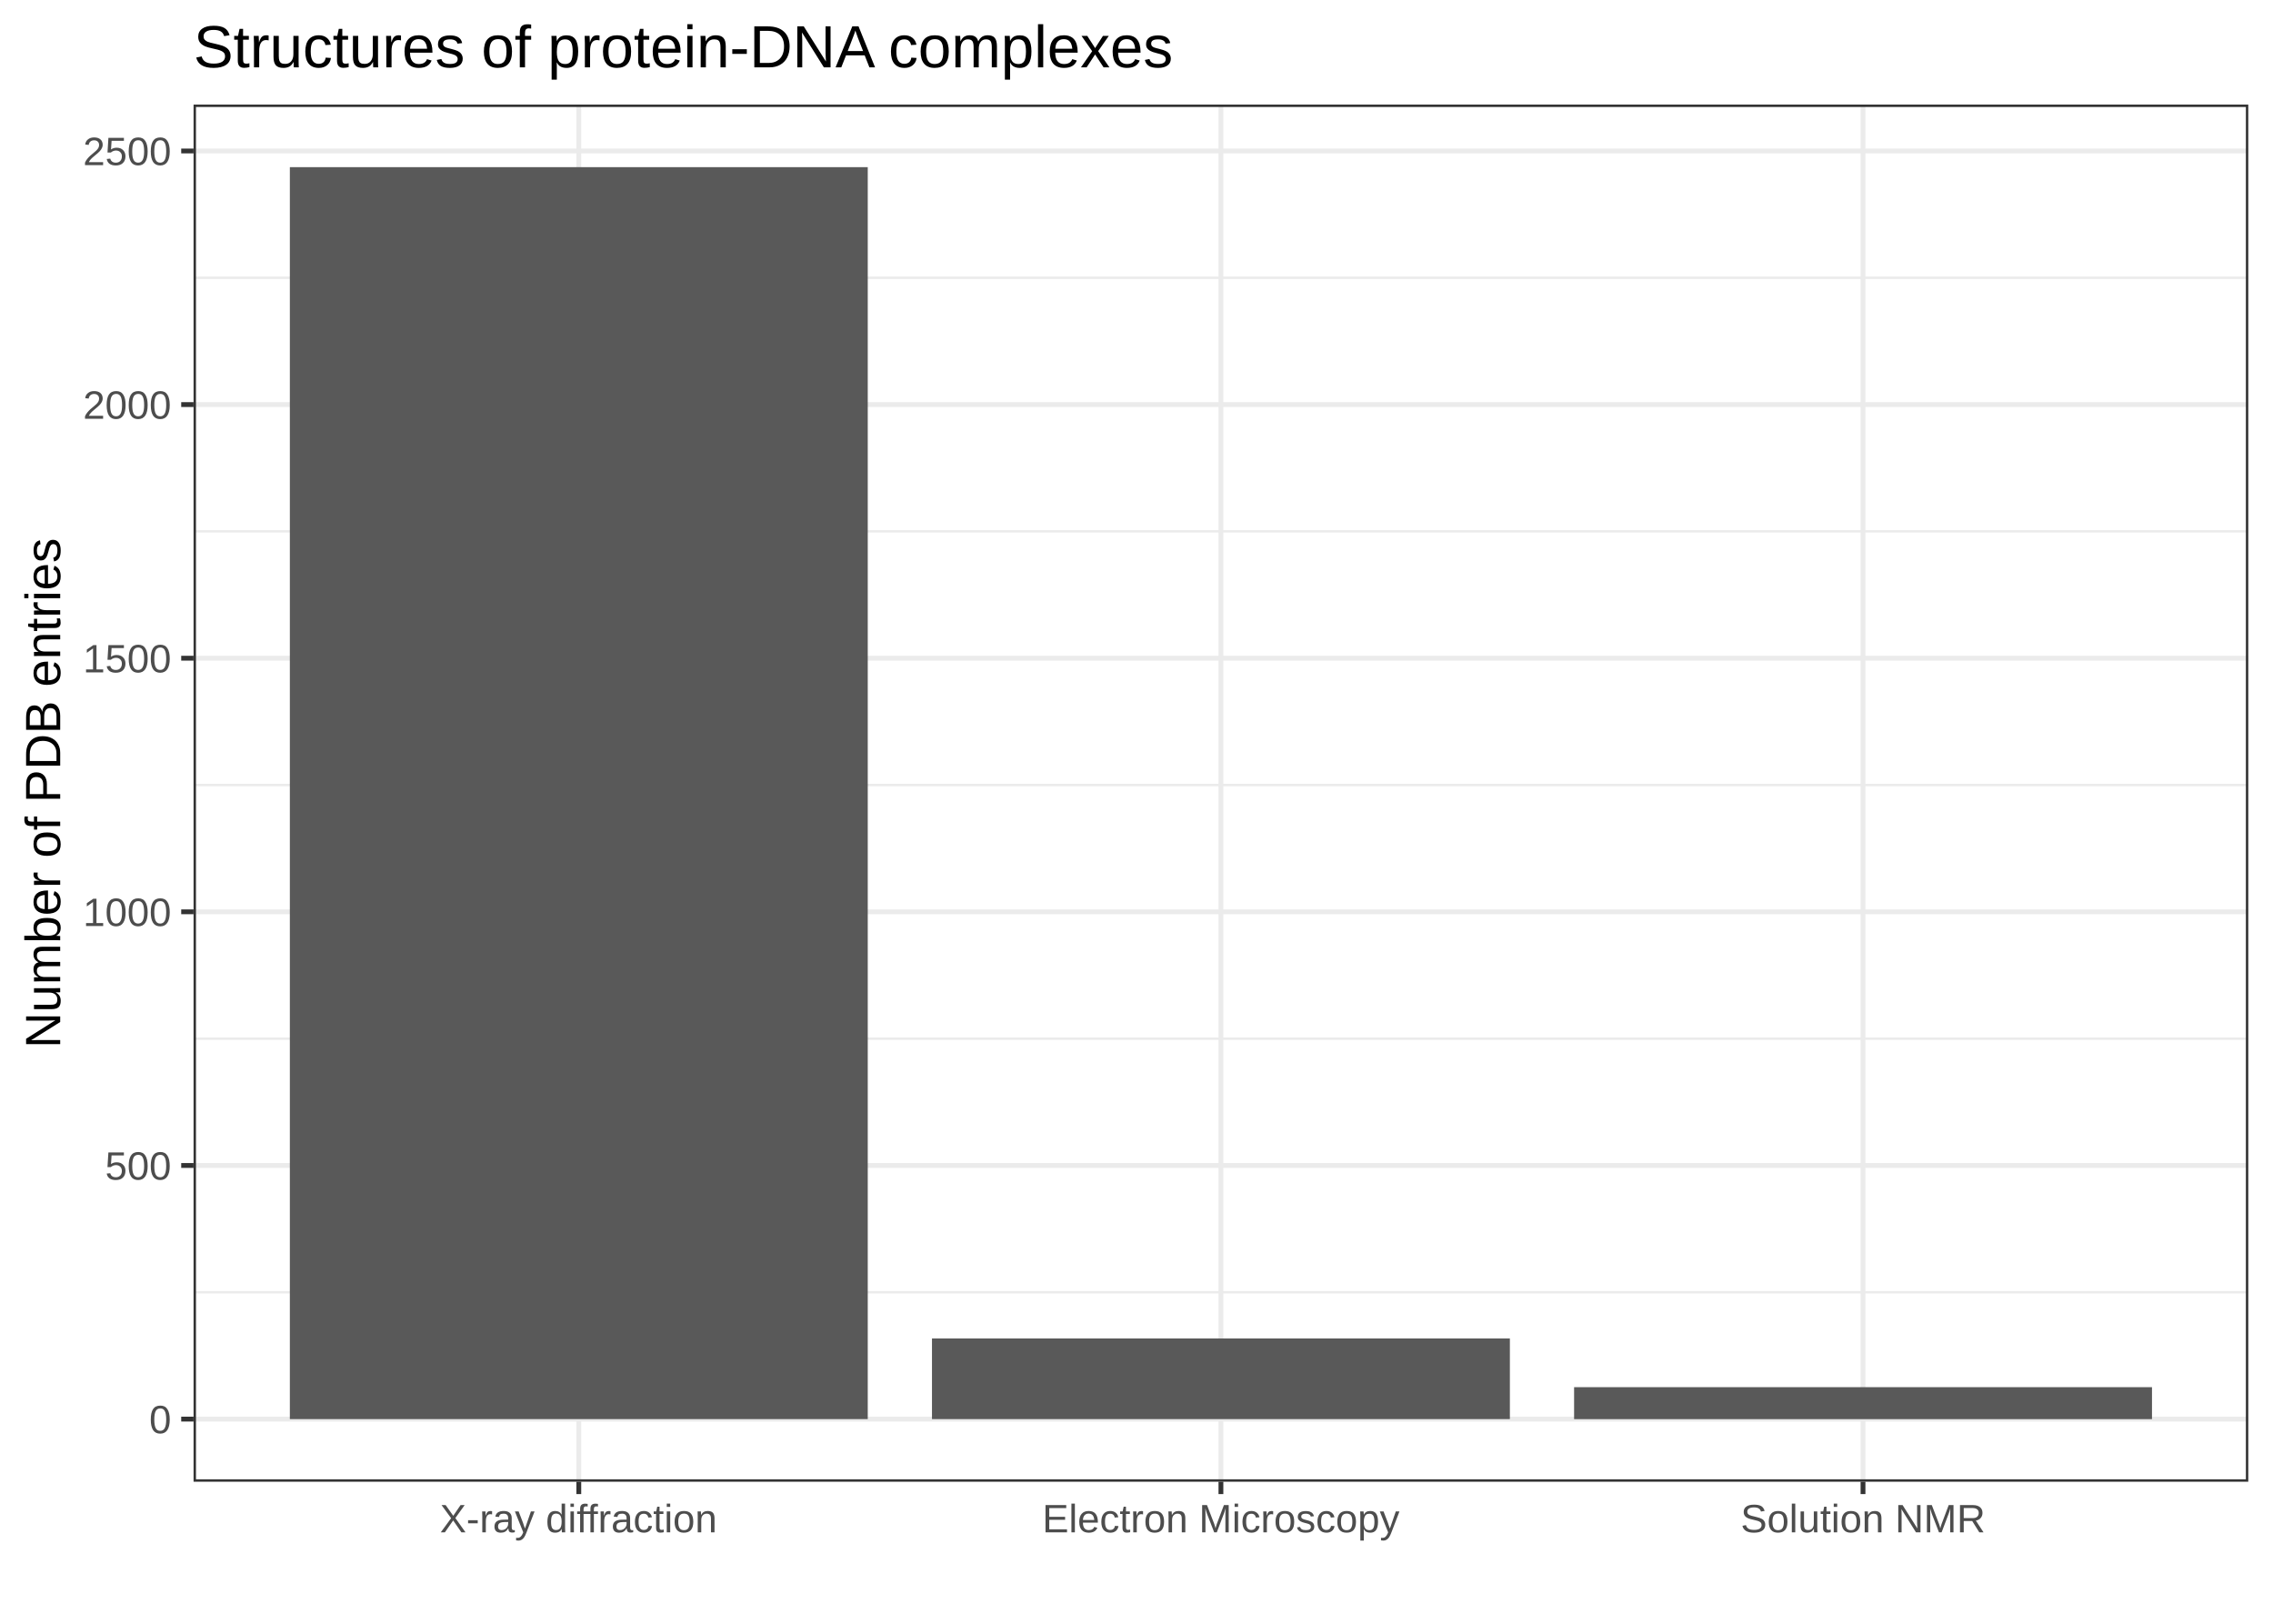
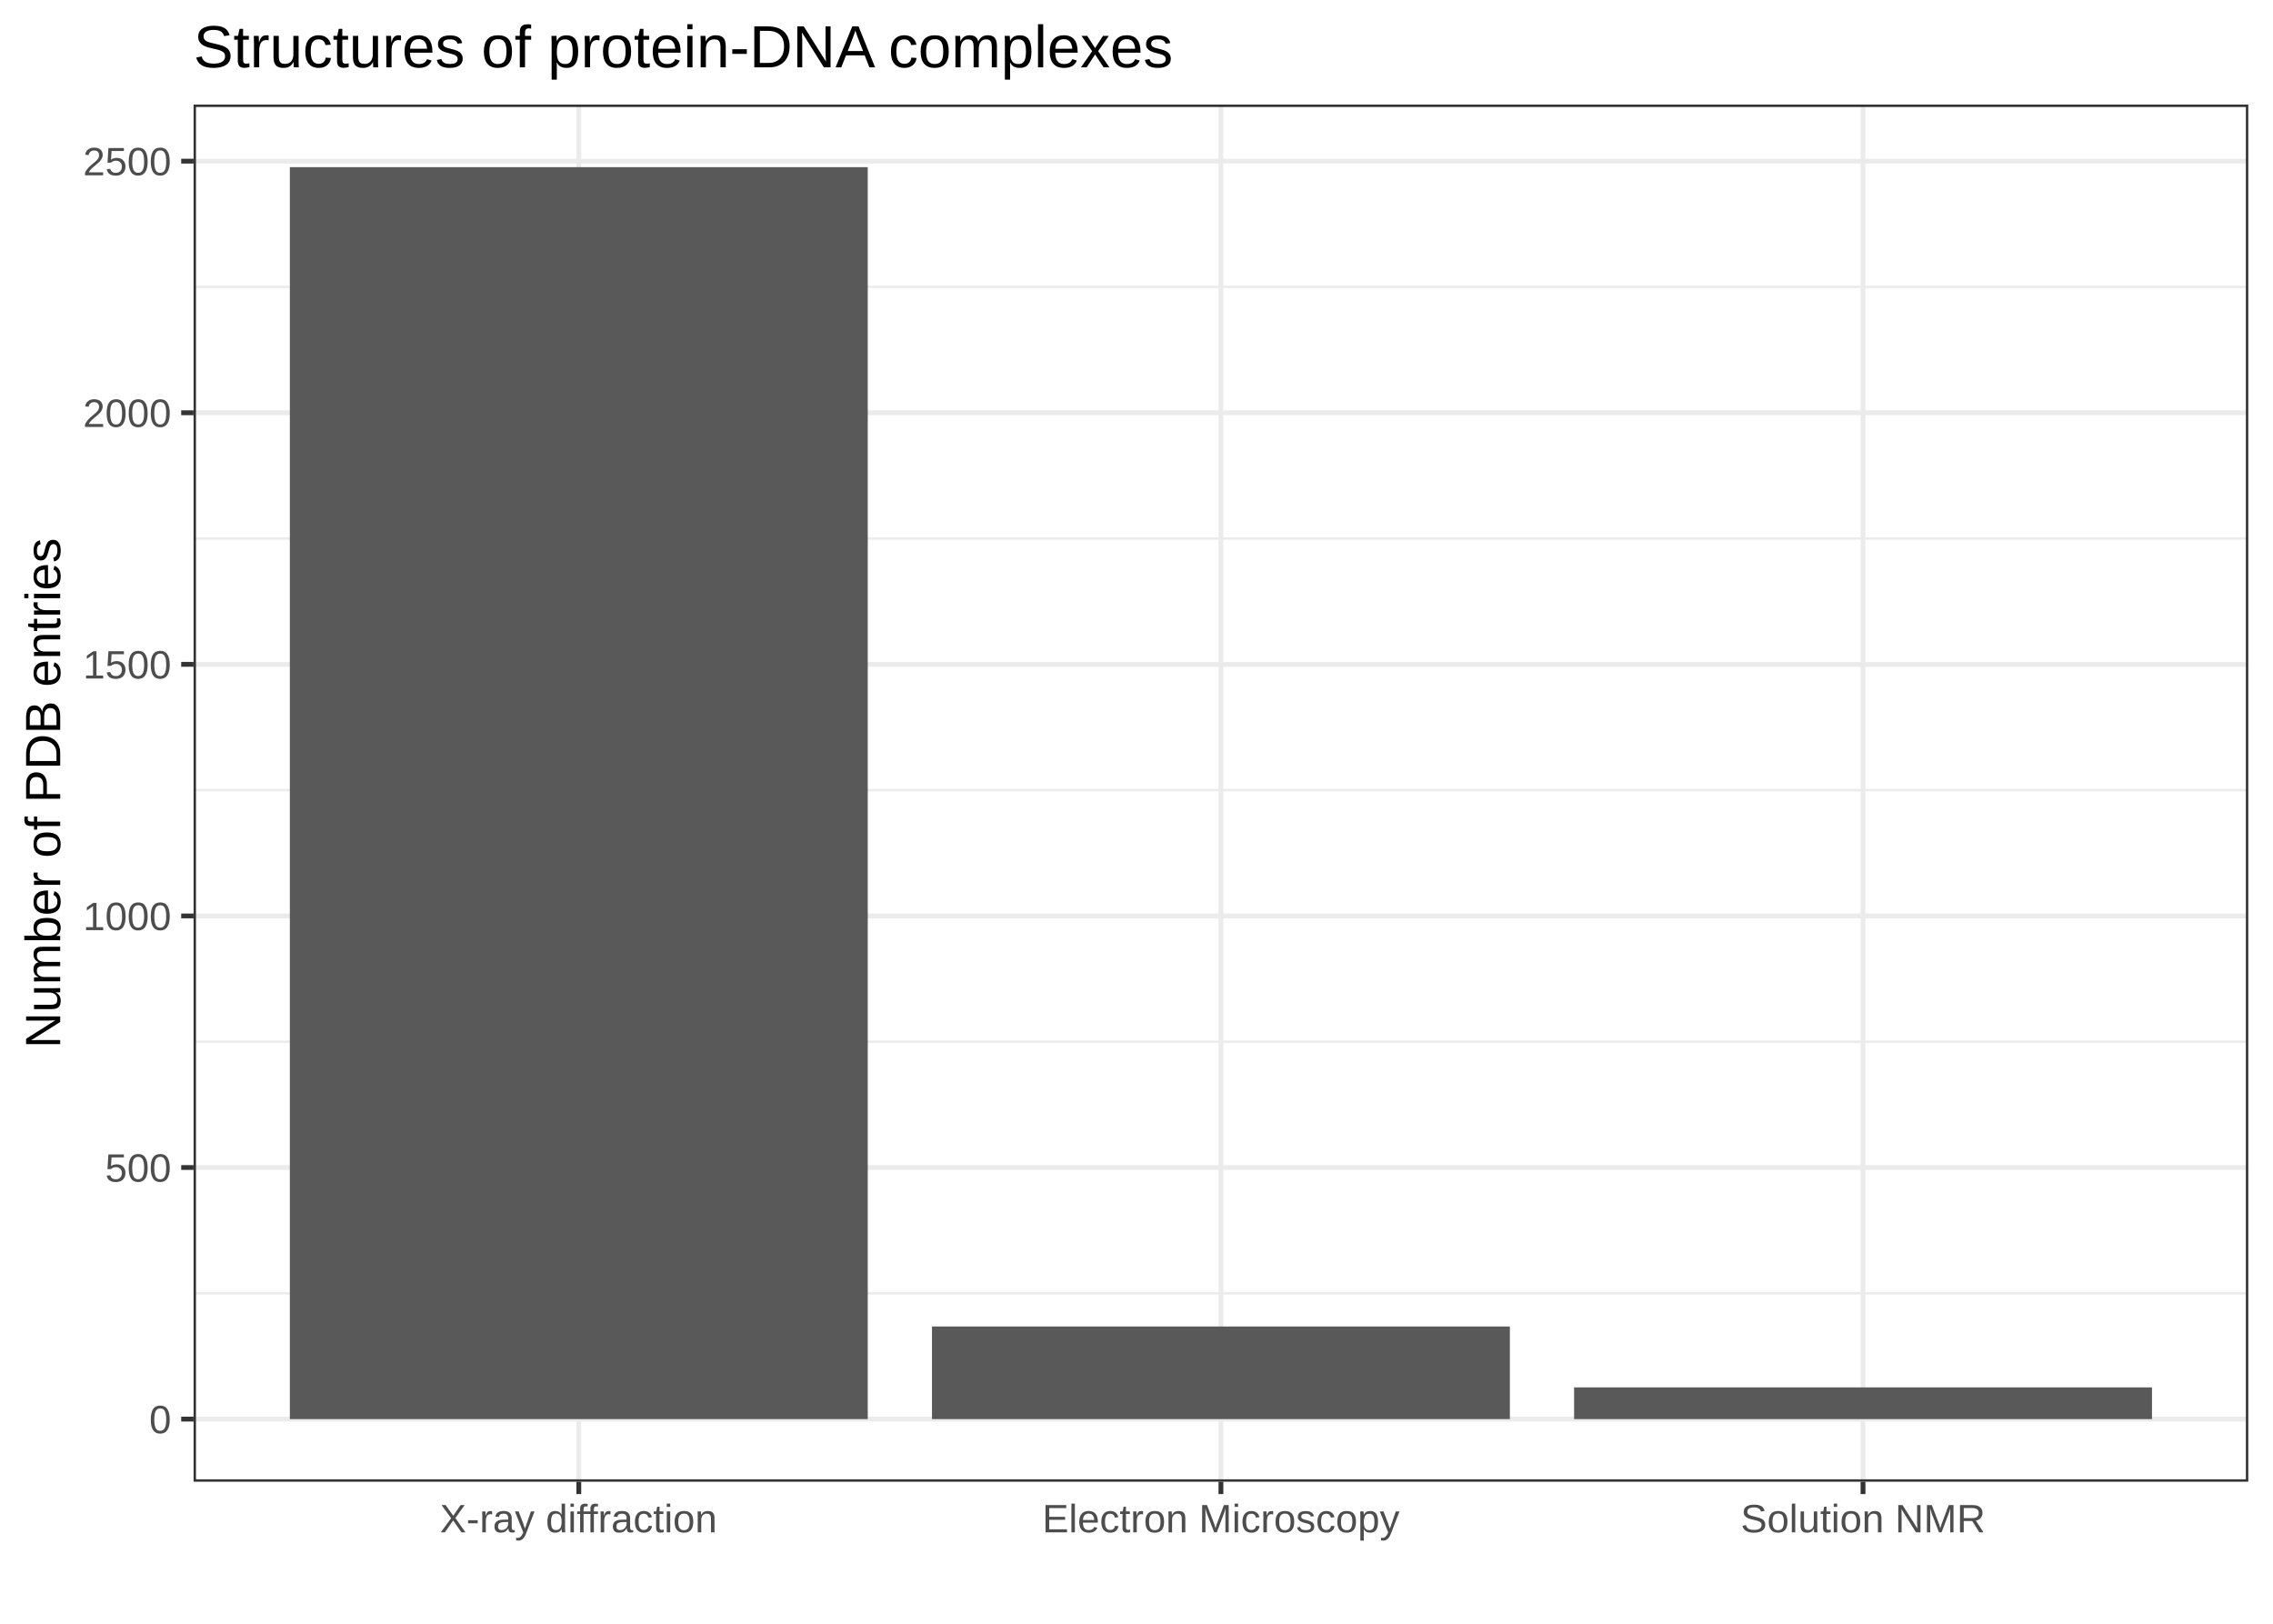
<svg xmlns="http://www.w3.org/2000/svg" viewBox="0 0 504.00 360.00">
  <defs>
    <style type="text/css">
    line, polyline, polygon, path, rect, circle {
      fill: none;
      stroke: #000000;
      stroke-linecap: round;
      stroke-linejoin: round;
      stroke-miterlimit: 10.00;
    }
  </style>
  </defs>
  <rect width="100%" height="100%" style="stroke: none; fill: #FFFFFF;" />
  <rect x="-0" y="0" width="504.00" height="360.00" style="stroke-width: 1.07; stroke: #FFFFFF; fill: #FFFFFF;" />
  <defs>
    <clipPath id="cpNDIuOTJ8NDk4LjUyfDMyOC41MXwyMy4xOQ==">
      <rect x="42.92" y="23.19" width="455.60" height="305.32" />
    </clipPath>
  </defs>
  <rect x="42.92" y="23.19" width="455.60" height="305.32" style="stroke-width: 1.07; stroke: none; fill: #FFFFFF;" clip-path="url(#cpNDIuOTJ8NDk4LjUyfDMyOC41MXwyMy4xOQ==)" />
-   <polyline points="42.92,286.51 498.52,286.51 " style="stroke-width: 0.53; stroke: #EBEBEB; stroke-linecap: butt;" clip-path="url(#cpNDIuOTJ8NDk4LjUyfDMyOC41MXwyMy4xOQ==)" />
-   <polyline points="42.92,230.28 498.52,230.28 " style="stroke-width: 0.53; stroke: #EBEBEB; stroke-linecap: butt;" clip-path="url(#cpNDIuOTJ8NDk4LjUyfDMyOC41MXwyMy4xOQ==)" />
-   <polyline points="42.92,174.05 498.52,174.05 " style="stroke-width: 0.53; stroke: #EBEBEB; stroke-linecap: butt;" clip-path="url(#cpNDIuOTJ8NDk4LjUyfDMyOC41MXwyMy4xOQ==)" />
-   <polyline points="42.92,117.81 498.52,117.81 " style="stroke-width: 0.53; stroke: #EBEBEB; stroke-linecap: butt;" clip-path="url(#cpNDIuOTJ8NDk4LjUyfDMyOC41MXwyMy4xOQ==)" />
-   <polyline points="42.92,61.58 498.52,61.58 " style="stroke-width: 0.53; stroke: #EBEBEB; stroke-linecap: butt;" clip-path="url(#cpNDIuOTJ8NDk4LjUyfDMyOC41MXwyMy4xOQ==)" />
+   <polyline points="42.92,286.74 498.52,286.74 " style="stroke-width: 0.53; stroke: #EBEBEB; stroke-linecap: butt;" clip-path="url(#cpNDIuOTJ8NDk4LjUyfDMyOC41MXwyMy4xOQ==)" />
+   <polyline points="42.92,230.96 498.52,230.96 " style="stroke-width: 0.53; stroke: #EBEBEB; stroke-linecap: butt;" clip-path="url(#cpNDIuOTJ8NDk4LjUyfDMyOC41MXwyMy4xOQ==)" />
+   <polyline points="42.92,175.18 498.52,175.18 " style="stroke-width: 0.53; stroke: #EBEBEB; stroke-linecap: butt;" clip-path="url(#cpNDIuOTJ8NDk4LjUyfDMyOC41MXwyMy4xOQ==)" />
+   <polyline points="42.92,119.40 498.52,119.40 " style="stroke-width: 0.53; stroke: #EBEBEB; stroke-linecap: butt;" clip-path="url(#cpNDIuOTJ8NDk4LjUyfDMyOC41MXwyMy4xOQ==)" />
+   <polyline points="42.92,63.62 498.52,63.62 " style="stroke-width: 0.53; stroke: #EBEBEB; stroke-linecap: butt;" clip-path="url(#cpNDIuOTJ8NDk4LjUyfDMyOC41MXwyMy4xOQ==)" />
  <polyline points="42.92,314.63 498.52,314.63 " style="stroke-width: 1.07; stroke: #EBEBEB; stroke-linecap: butt;" clip-path="url(#cpNDIuOTJ8NDk4LjUyfDMyOC41MXwyMy4xOQ==)" />
-   <polyline points="42.92,258.40 498.52,258.40 " style="stroke-width: 1.07; stroke: #EBEBEB; stroke-linecap: butt;" clip-path="url(#cpNDIuOTJ8NDk4LjUyfDMyOC41MXwyMy4xOQ==)" />
-   <polyline points="42.92,202.16 498.52,202.16 " style="stroke-width: 1.07; stroke: #EBEBEB; stroke-linecap: butt;" clip-path="url(#cpNDIuOTJ8NDk4LjUyfDMyOC41MXwyMy4xOQ==)" />
-   <polyline points="42.92,145.93 498.52,145.93 " style="stroke-width: 1.07; stroke: #EBEBEB; stroke-linecap: butt;" clip-path="url(#cpNDIuOTJ8NDk4LjUyfDMyOC41MXwyMy4xOQ==)" />
-   <polyline points="42.92,89.70 498.52,89.70 " style="stroke-width: 1.07; stroke: #EBEBEB; stroke-linecap: butt;" clip-path="url(#cpNDIuOTJ8NDk4LjUyfDMyOC41MXwyMy4xOQ==)" />
-   <polyline points="42.92,33.47 498.52,33.47 " style="stroke-width: 1.07; stroke: #EBEBEB; stroke-linecap: butt;" clip-path="url(#cpNDIuOTJ8NDk4LjUyfDMyOC41MXwyMy4xOQ==)" />
+   <polyline points="42.92,258.85 498.52,258.85 " style="stroke-width: 1.07; stroke: #EBEBEB; stroke-linecap: butt;" clip-path="url(#cpNDIuOTJ8NDk4LjUyfDMyOC41MXwyMy4xOQ==)" />
+   <polyline points="42.92,203.07 498.52,203.07 " style="stroke-width: 1.07; stroke: #EBEBEB; stroke-linecap: butt;" clip-path="url(#cpNDIuOTJ8NDk4LjUyfDMyOC41MXwyMy4xOQ==)" />
+   <polyline points="42.92,147.29 498.52,147.29 " style="stroke-width: 1.07; stroke: #EBEBEB; stroke-linecap: butt;" clip-path="url(#cpNDIuOTJ8NDk4LjUyfDMyOC41MXwyMy4xOQ==)" />
+   <polyline points="42.92,91.51 498.52,91.51 " style="stroke-width: 1.07; stroke: #EBEBEB; stroke-linecap: butt;" clip-path="url(#cpNDIuOTJ8NDk4LjUyfDMyOC41MXwyMy4xOQ==)" />
+   <polyline points="42.92,35.73 498.52,35.73 " style="stroke-width: 1.07; stroke: #EBEBEB; stroke-linecap: butt;" clip-path="url(#cpNDIuOTJ8NDk4LjUyfDMyOC41MXwyMy4xOQ==)" />
  <polyline points="128.34,328.51 128.34,23.19 " style="stroke-width: 1.07; stroke: #EBEBEB; stroke-linecap: butt;" clip-path="url(#cpNDIuOTJ8NDk4LjUyfDMyOC41MXwyMy4xOQ==)" />
  <polyline points="270.72,328.51 270.72,23.19 " style="stroke-width: 1.07; stroke: #EBEBEB; stroke-linecap: butt;" clip-path="url(#cpNDIuOTJ8NDk4LjUyfDMyOC41MXwyMy4xOQ==)" />
  <polyline points="413.09,328.51 413.09,23.19 " style="stroke-width: 1.07; stroke: #EBEBEB; stroke-linecap: butt;" clip-path="url(#cpNDIuOTJ8NDk4LjUyfDMyOC41MXwyMy4xOQ==)" />
  <rect x="64.27" y="37.06" width="128.14" height="277.57" style="stroke-width: 1.07; stroke: none; stroke-linecap: square; stroke-linejoin: miter; fill: #595959;" clip-path="url(#cpNDIuOTJ8NDk4LjUyfDMyOC41MXwyMy4xOQ==)" />
-   <rect x="206.65" y="296.75" width="128.14" height="17.88" style="stroke-width: 1.07; stroke: none; stroke-linecap: square; stroke-linejoin: miter; fill: #595959;" clip-path="url(#cpNDIuOTJ8NDk4LjUyfDMyOC41MXwyMy4xOQ==)" />
-   <rect x="349.03" y="307.55" width="128.14" height="7.09" style="stroke-width: 1.07; stroke: none; stroke-linecap: square; stroke-linejoin: miter; fill: #595959;" clip-path="url(#cpNDIuOTJ8NDk4LjUyfDMyOC41MXwyMy4xOQ==)" />
+   <rect x="206.65" y="294.10" width="128.14" height="20.53" style="stroke-width: 1.07; stroke: none; stroke-linecap: square; stroke-linejoin: miter; fill: #595959;" clip-path="url(#cpNDIuOTJ8NDk4LjUyfDMyOC41MXwyMy4xOQ==)" />
+   <rect x="349.03" y="307.60" width="128.14" height="7.03" style="stroke-width: 1.07; stroke: none; stroke-linecap: square; stroke-linejoin: miter; fill: #595959;" clip-path="url(#cpNDIuOTJ8NDk4LjUyfDMyOC41MXwyMy4xOQ==)" />
  <rect x="42.92" y="23.19" width="455.60" height="305.32" style="stroke-width: 1.07; stroke: #333333;" clip-path="url(#cpNDIuOTJ8NDk4LjUyfDMyOC41MXwyMy4xOQ==)" />
  <defs>
    <clipPath id="cpMC4wMHw1MDQuMDB8MzYwLjAwfDAuMDA=">
      <rect x="0.00" y="0.00" width="504.00" height="360.00" />
    </clipPath>
  </defs>
  <g clip-path="url(#cpMC4wMHw1MDQuMDB8MzYwLjAwfDAuMDA=)">
    <text x="33.09" y="317.78" style="font-size: 8.80px; fill: #4D4D4D; font-family: Arial;" textLength="4.89px" lengthAdjust="spacingAndGlyphs">0</text>
  </g>
  <g clip-path="url(#cpMC4wMHw1MDQuMDB8MzYwLjAwfDAuMDA=)">
-     <text x="23.30" y="261.55" style="font-size: 8.80px; fill: #4D4D4D; font-family: Arial;" textLength="14.68px" lengthAdjust="spacingAndGlyphs">500</text>
+     <text x="23.30" y="262.00" style="font-size: 8.80px; fill: #4D4D4D; font-family: Arial;" textLength="14.68px" lengthAdjust="spacingAndGlyphs">500</text>
  </g>
  <g clip-path="url(#cpMC4wMHw1MDQuMDB8MzYwLjAwfDAuMDA=)">
-     <text x="18.41" y="205.31" style="font-size: 8.80px; fill: #4D4D4D; font-family: Arial;" textLength="19.58px" lengthAdjust="spacingAndGlyphs">1000</text>
+     <text x="18.41" y="206.22" style="font-size: 8.80px; fill: #4D4D4D; font-family: Arial;" textLength="19.58px" lengthAdjust="spacingAndGlyphs">1000</text>
  </g>
  <g clip-path="url(#cpMC4wMHw1MDQuMDB8MzYwLjAwfDAuMDA=)">
-     <text x="18.41" y="149.08" style="font-size: 8.80px; fill: #4D4D4D; font-family: Arial;" textLength="19.58px" lengthAdjust="spacingAndGlyphs">1500</text>
+     <text x="18.41" y="150.44" style="font-size: 8.80px; fill: #4D4D4D; font-family: Arial;" textLength="19.58px" lengthAdjust="spacingAndGlyphs">1500</text>
  </g>
  <g clip-path="url(#cpMC4wMHw1MDQuMDB8MzYwLjAwfDAuMDA=)">
-     <text x="18.41" y="92.85" style="font-size: 8.80px; fill: #4D4D4D; font-family: Arial;" textLength="19.58px" lengthAdjust="spacingAndGlyphs">2000</text>
+     <text x="18.41" y="94.66" style="font-size: 8.80px; fill: #4D4D4D; font-family: Arial;" textLength="19.58px" lengthAdjust="spacingAndGlyphs">2000</text>
  </g>
  <g clip-path="url(#cpMC4wMHw1MDQuMDB8MzYwLjAwfDAuMDA=)">
-     <text x="18.41" y="36.61" style="font-size: 8.80px; fill: #4D4D4D; font-family: Arial;" textLength="19.58px" lengthAdjust="spacingAndGlyphs">2500</text>
+     <text x="18.41" y="38.87" style="font-size: 8.80px; fill: #4D4D4D; font-family: Arial;" textLength="19.58px" lengthAdjust="spacingAndGlyphs">2500</text>
  </g>
  <polyline points="40.18,314.63 42.92,314.63 " style="stroke-width: 1.07; stroke: #333333; stroke-linecap: butt;" clip-path="url(#cpMC4wMHw1MDQuMDB8MzYwLjAwfDAuMDA=)" />
-   <polyline points="40.18,258.40 42.92,258.40 " style="stroke-width: 1.07; stroke: #333333; stroke-linecap: butt;" clip-path="url(#cpMC4wMHw1MDQuMDB8MzYwLjAwfDAuMDA=)" />
-   <polyline points="40.18,202.16 42.92,202.16 " style="stroke-width: 1.07; stroke: #333333; stroke-linecap: butt;" clip-path="url(#cpMC4wMHw1MDQuMDB8MzYwLjAwfDAuMDA=)" />
-   <polyline points="40.18,145.93 42.92,145.93 " style="stroke-width: 1.07; stroke: #333333; stroke-linecap: butt;" clip-path="url(#cpMC4wMHw1MDQuMDB8MzYwLjAwfDAuMDA=)" />
-   <polyline points="40.18,89.70 42.92,89.70 " style="stroke-width: 1.07; stroke: #333333; stroke-linecap: butt;" clip-path="url(#cpMC4wMHw1MDQuMDB8MzYwLjAwfDAuMDA=)" />
-   <polyline points="40.18,33.47 42.92,33.47 " style="stroke-width: 1.07; stroke: #333333; stroke-linecap: butt;" clip-path="url(#cpMC4wMHw1MDQuMDB8MzYwLjAwfDAuMDA=)" />
+   <polyline points="40.18,258.85 42.92,258.85 " style="stroke-width: 1.07; stroke: #333333; stroke-linecap: butt;" clip-path="url(#cpMC4wMHw1MDQuMDB8MzYwLjAwfDAuMDA=)" />
+   <polyline points="40.18,203.07 42.92,203.07 " style="stroke-width: 1.07; stroke: #333333; stroke-linecap: butt;" clip-path="url(#cpMC4wMHw1MDQuMDB8MzYwLjAwfDAuMDA=)" />
+   <polyline points="40.18,147.29 42.92,147.29 " style="stroke-width: 1.07; stroke: #333333; stroke-linecap: butt;" clip-path="url(#cpMC4wMHw1MDQuMDB8MzYwLjAwfDAuMDA=)" />
+   <polyline points="40.18,91.51 42.92,91.51 " style="stroke-width: 1.07; stroke: #333333; stroke-linecap: butt;" clip-path="url(#cpMC4wMHw1MDQuMDB8MzYwLjAwfDAuMDA=)" />
+   <polyline points="40.18,35.73 42.92,35.73 " style="stroke-width: 1.07; stroke: #333333; stroke-linecap: butt;" clip-path="url(#cpMC4wMHw1MDQuMDB8MzYwLjAwfDAuMDA=)" />
  <polyline points="128.34,331.25 128.34,328.51 " style="stroke-width: 1.07; stroke: #333333; stroke-linecap: butt;" clip-path="url(#cpMC4wMHw1MDQuMDB8MzYwLjAwfDAuMDA=)" />
  <polyline points="270.72,331.25 270.72,328.51 " style="stroke-width: 1.07; stroke: #333333; stroke-linecap: butt;" clip-path="url(#cpMC4wMHw1MDQuMDB8MzYwLjAwfDAuMDA=)" />
  <polyline points="413.09,331.25 413.09,328.51 " style="stroke-width: 1.07; stroke: #333333; stroke-linecap: butt;" clip-path="url(#cpMC4wMHw1MDQuMDB8MzYwLjAwfDAuMDA=)" />
  <g clip-path="url(#cpMC4wMHw1MDQuMDB8MzYwLjAwfDAuMDA=)">
    <text x="97.53" y="339.74" style="font-size: 8.80px; fill: #4D4D4D; font-family: Arial;" textLength="61.62px" lengthAdjust="spacingAndGlyphs">X-ray diffraction</text>
  </g>
  <g clip-path="url(#cpMC4wMHw1MDQuMDB8MzYwLjAwfDAuMDA=)">
    <text x="231.11" y="339.74" style="font-size: 8.80px; fill: #4D4D4D; font-family: Arial;" textLength="79.23px" lengthAdjust="spacingAndGlyphs">Electron Microscopy</text>
  </g>
  <g clip-path="url(#cpMC4wMHw1MDQuMDB8MzYwLjAwfDAuMDA=)">
    <text x="385.95" y="339.74" style="font-size: 8.80px; fill: #4D4D4D; font-family: Arial;" textLength="54.29px" lengthAdjust="spacingAndGlyphs">Solution NMR</text>
  </g>
  <g clip-path="url(#cpMC4wMHw1MDQuMDB8MzYwLjAwfDAuMDA=)">
    <text transform="translate(13.35,232.40) rotate(-90)" style="font-size: 11.00px; font-family: Arial;" textLength="113.10px" lengthAdjust="spacingAndGlyphs">Number of PDB entries</text>
  </g>
  <g clip-path="url(#cpMC4wMHw1MDQuMDB8MzYwLjAwfDAuMDA=)">
    <text x="42.92" y="14.93" style="font-size: 13.20px; font-family: Arial;" textLength="217.88px" lengthAdjust="spacingAndGlyphs">Structures of protein-DNA complexes</text>
  </g>
</svg>
